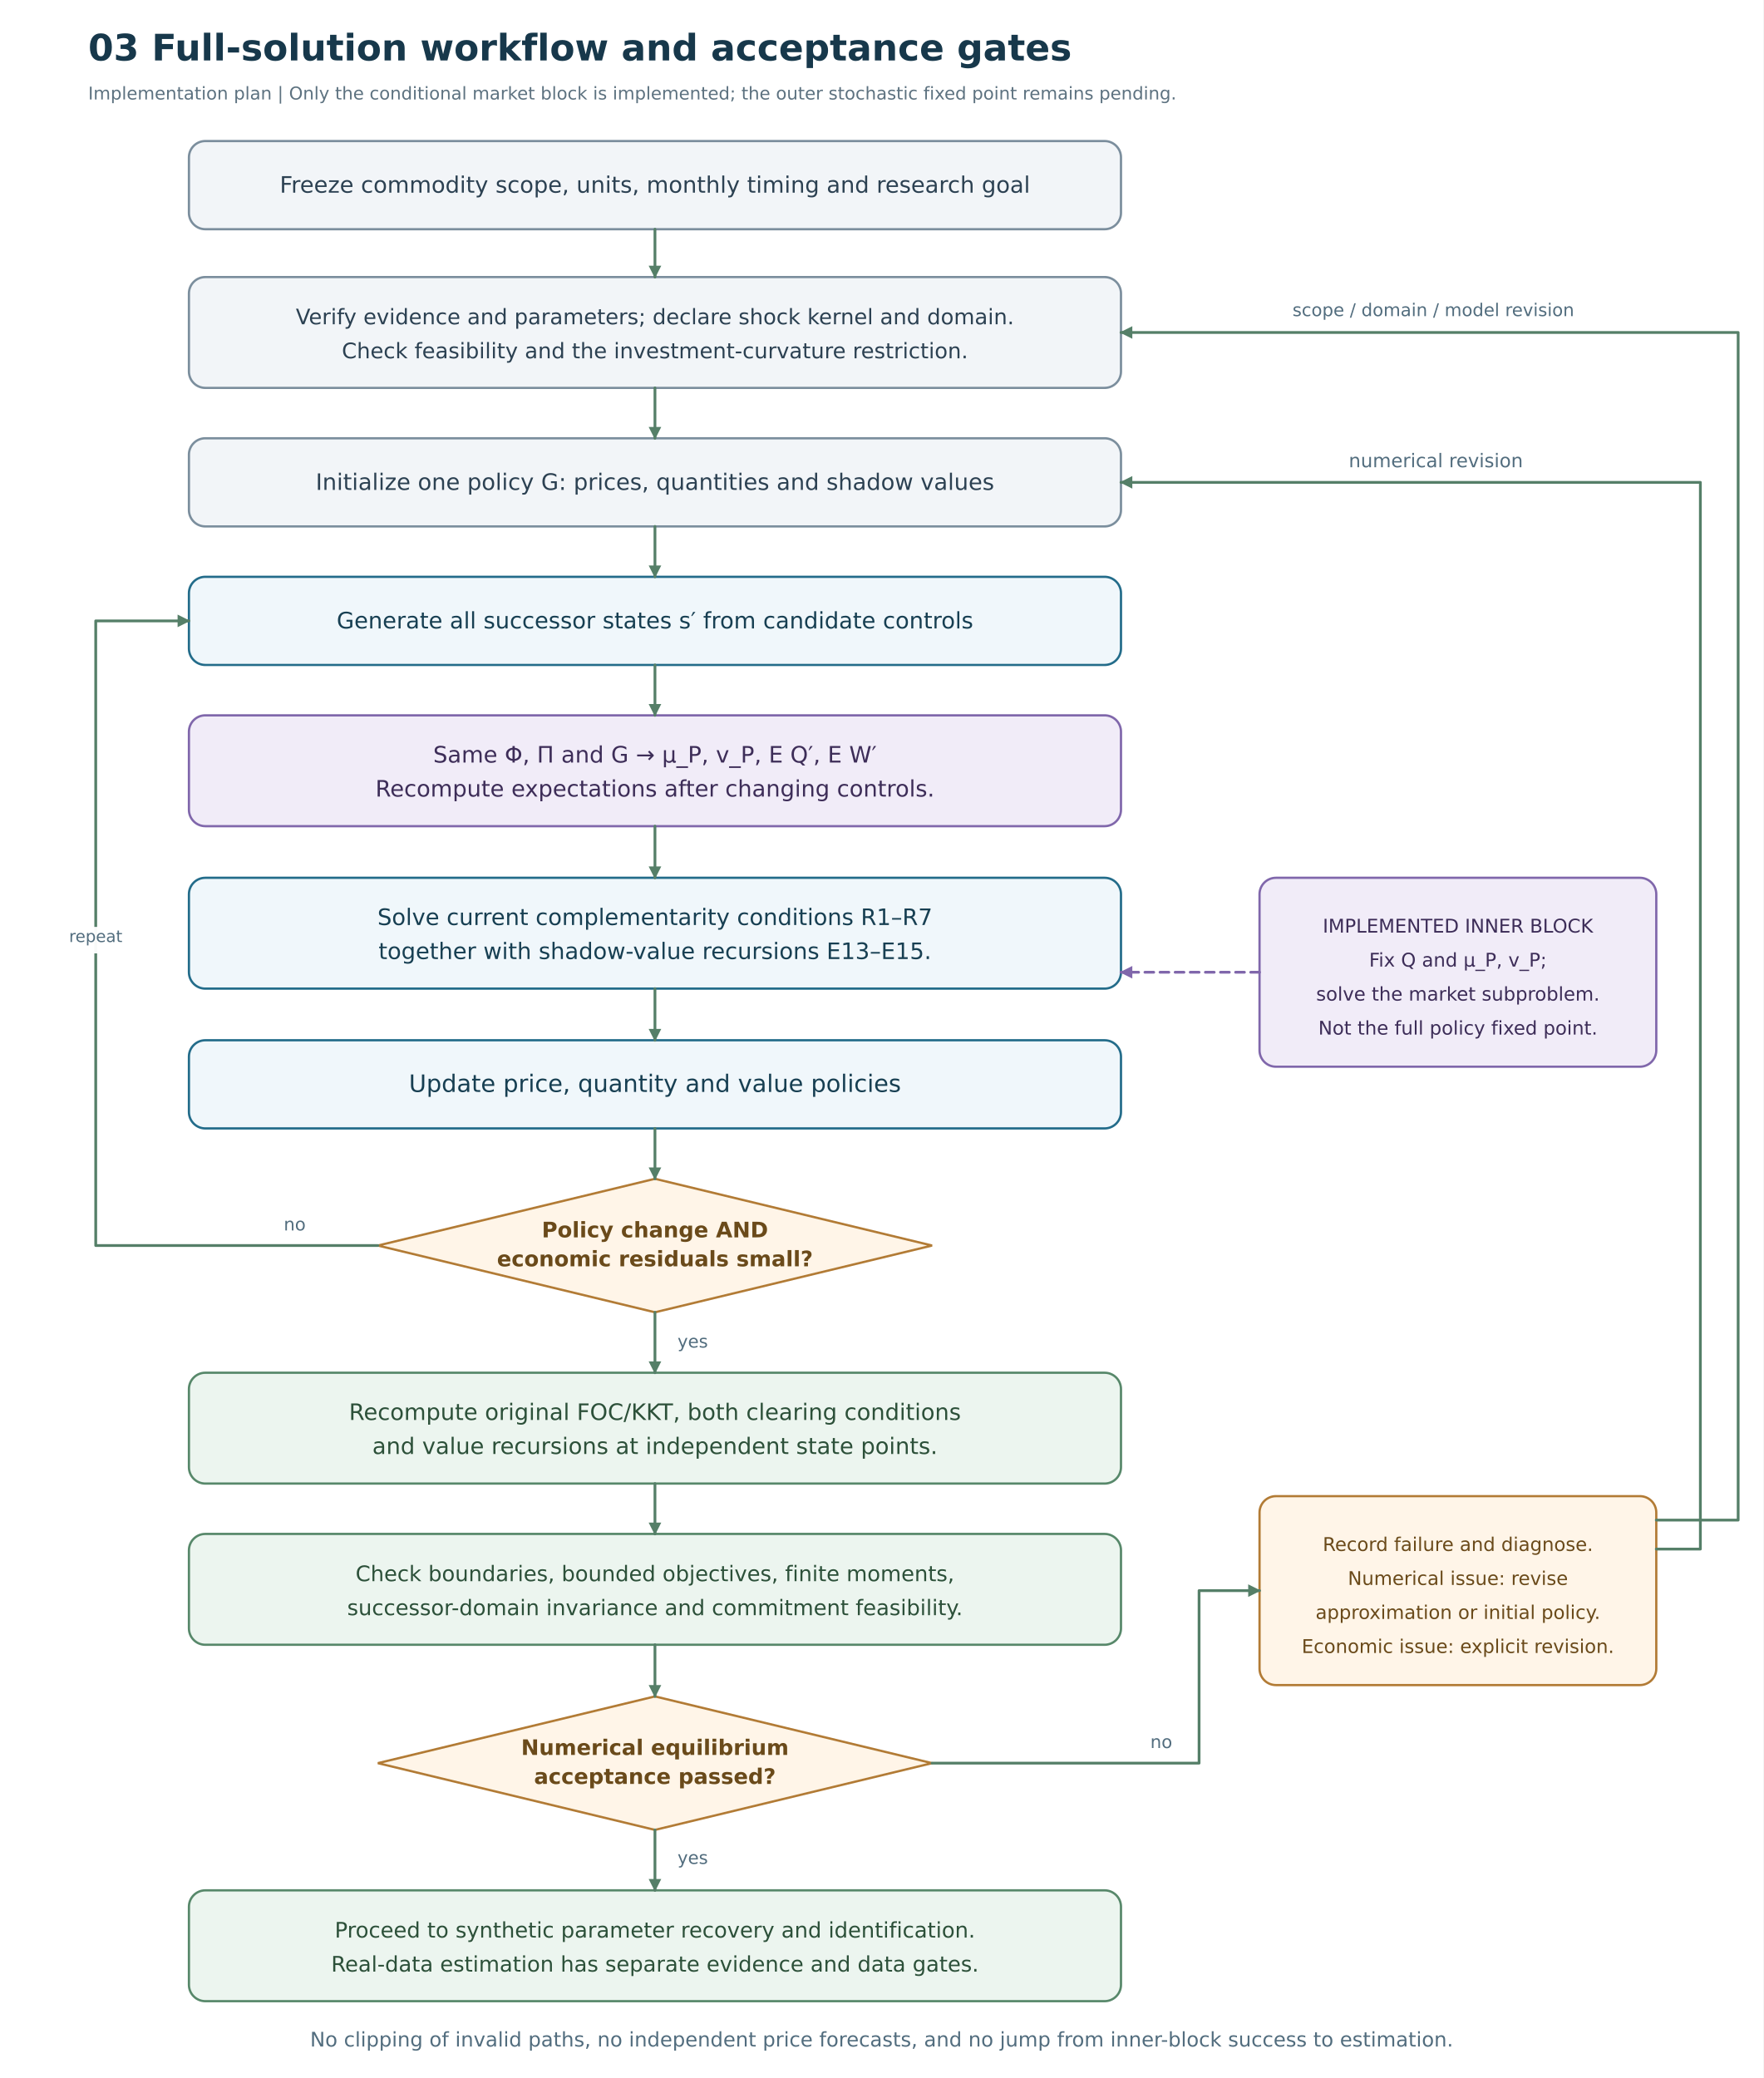
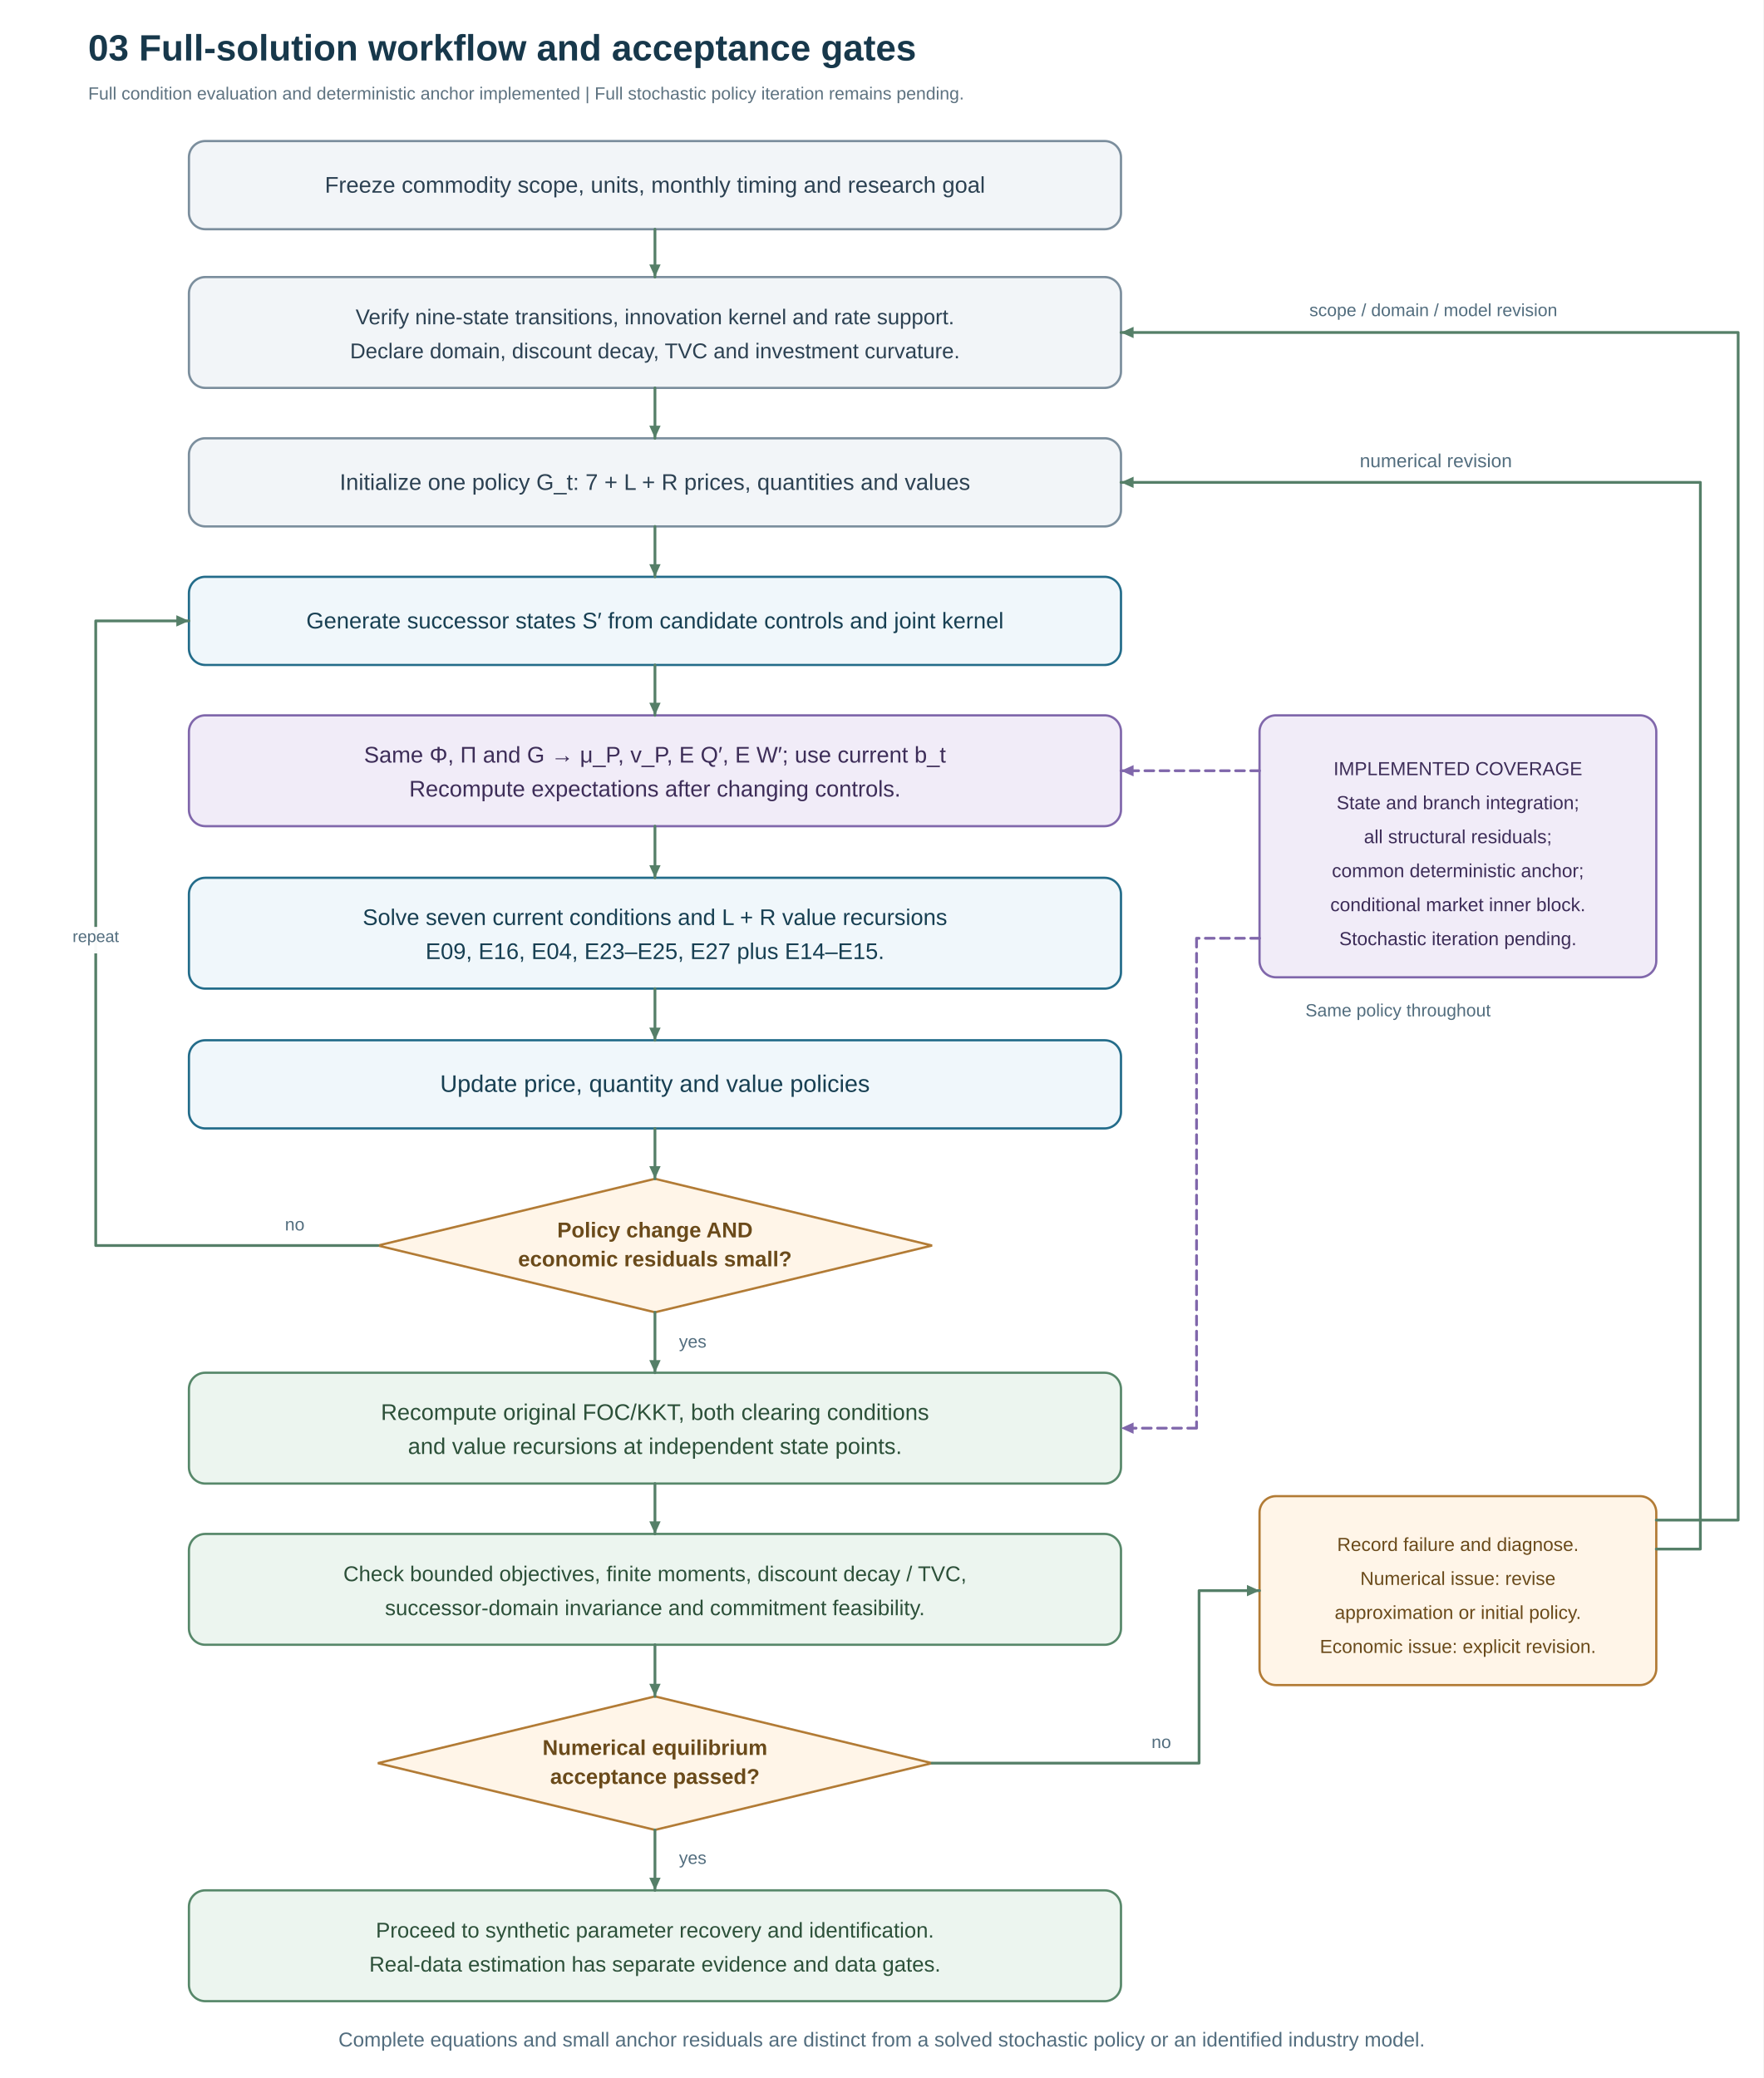
<svg xmlns="http://www.w3.org/2000/svg" width="1400" height="1650" viewBox="0 0 1400 1650" role="img">
  <defs>
    <marker id="arrow-ink" markerWidth="10" markerHeight="10" refX="9" refY="5" orient="auto" markerUnits="userSpaceOnUse">
      <path d="M 0 0 L 10 5 L 0 10 z" fill="#344C5C" />
    </marker>
    <marker id="arrow-policy" markerWidth="10" markerHeight="10" refX="9" refY="5" orient="auto" markerUnits="userSpaceOnUse">
      <path d="M 0 0 L 10 5 L 0 10 z" fill="#8067AB" />
    </marker>
    <marker id="arrow-time" markerWidth="10" markerHeight="10" refX="9" refY="5" orient="auto" markerUnits="userSpaceOnUse">
      <path d="M 0 0 L 10 5 L 0 10 z" fill="#557F68" />
    </marker>
  </defs>
  <rect width="1400" height="1650" fill="#FFFFFF" />
-   <g font-family="DejaVu Sans, Arial, sans-serif">
+   <g font-family="Arial">
    <text x="70" y="48" fill="#17384B" font-size="29" text-anchor="start" font-weight="700">03  Full-solution workflow and acceptance gates</text>
-     <text x="70" y="79" fill="#5D7280" font-size="14" text-anchor="start" font-weight="400">Implementation plan | Only the conditional market block is implemented; the outer stochastic fixed point remains pending.</text>
+     <text x="70" y="79" fill="#5D7280" font-size="14" text-anchor="start" font-weight="400">Full condition evaluation and deterministic anchor implemented | Full stochastic policy iteration remains pending.</text>
    <rect x="150" y="112" width="740" height="70" rx="13" fill="#F2F5F8" stroke="#7B8E9D" stroke-width="1.8" />
    <text x="520.0" y="153.0" fill="#2C4152" font-size="18" text-anchor="middle" font-weight="400">Freeze commodity scope, units, monthly timing and research goal</text>
    <rect x="150" y="220" width="740" height="88" rx="13" fill="#F2F5F8" stroke="#7B8E9D" stroke-width="1.8" />
-     <text x="520.0" y="257.5" fill="#2C4152" font-size="17" text-anchor="middle" font-weight="400">Verify evidence and parameters; declare shock kernel and domain.</text>
-     <text x="520.0" y="284.5" fill="#2C4152" font-size="17" text-anchor="middle" font-weight="400">Check feasibility and the investment-curvature restriction.</text>
+     <text x="520.0" y="257.5" fill="#2C4152" font-size="17" text-anchor="middle" font-weight="400">Verify nine-state transitions, innovation kernel and rate support.</text>
+     <text x="520.0" y="284.5" fill="#2C4152" font-size="17" text-anchor="middle" font-weight="400">Declare domain, discount decay, TVC and investment curvature.</text>
    <rect x="150" y="348" width="740" height="70" rx="13" fill="#F2F5F8" stroke="#7B8E9D" stroke-width="1.8" />
-     <text x="520.0" y="389.0" fill="#2C4152" font-size="18" text-anchor="middle" font-weight="400">Initialize one policy G: prices, quantities and shadow values</text>
+     <text x="520.0" y="389.0" fill="#2C4152" font-size="18" text-anchor="middle" font-weight="400">Initialize one policy G_t: 7 + L + R prices, quantities and values</text>
    <rect x="150" y="458" width="740" height="70" rx="13" fill="#F0F7FB" stroke="#236C8A" stroke-width="1.8" />
-     <text x="520.0" y="499.0" fill="#173F52" font-size="18" text-anchor="middle" font-weight="400">Generate all successor states s′ from candidate controls</text>
+     <text x="520.0" y="499.0" fill="#173F52" font-size="18" text-anchor="middle" font-weight="400">Generate successor states S′ from candidate controls and joint kernel</text>
    <rect x="150" y="568" width="740" height="88" rx="13" fill="#F1ECF8" stroke="#8067AB" stroke-width="1.8" />
-     <text x="520.0" y="605.5" fill="#3D2D58" font-size="18" text-anchor="middle" font-weight="400">Same Φ, Π and G → μ_P, v_P, E Q′, E W′</text>
+     <text x="520.0" y="605.5" fill="#3D2D58" font-size="18" text-anchor="middle" font-weight="400">Same Φ, Π and G → μ_P, v_P, E Q′, E W′; use current b_t</text>
    <text x="520.0" y="632.5" fill="#3D2D58" font-size="18" text-anchor="middle" font-weight="400">Recompute expectations after changing controls.</text>
    <rect x="150" y="697" width="740" height="88" rx="13" fill="#F0F7FB" stroke="#236C8A" stroke-width="1.8" />
-     <text x="520.0" y="734.5" fill="#173F52" font-size="18" text-anchor="middle" font-weight="400">Solve current complementarity conditions R1–R7</text>
-     <text x="520.0" y="761.5" fill="#173F52" font-size="18" text-anchor="middle" font-weight="400">together with shadow-value recursions E13–E15.</text>
+     <text x="520.0" y="734.5" fill="#173F52" font-size="18" text-anchor="middle" font-weight="400">Solve seven current conditions and L + R value recursions</text>
+     <text x="520.0" y="761.5" fill="#173F52" font-size="18" text-anchor="middle" font-weight="400">E09, E16, E04, E23–E25, E27 plus E14–E15.</text>
    <rect x="150" y="826" width="740" height="70" rx="13" fill="#F0F7FB" stroke="#236C8A" stroke-width="1.8" />
    <text x="520.0" y="867.0" fill="#173F52" font-size="19" text-anchor="middle" font-weight="400">Update price, quantity and value policies</text>
    <polygon points="520.0,936 740,989.0 520.0,1042 300,989.0" fill="#FFF5E8" stroke="#B27B35" stroke-width="1.8" />
    <text x="520.0" y="982.5" fill="#6A4A1A" font-size="17" text-anchor="middle" font-weight="700">Policy change AND</text>
    <text x="520.0" y="1005.5" fill="#6A4A1A" font-size="17" text-anchor="middle" font-weight="700">economic residuals small?</text>
    <rect x="150" y="1090" width="740" height="88" rx="13" fill="#ECF5EF" stroke="#57886A" stroke-width="1.8" />
    <text x="520.0" y="1127.5" fill="#2C5039" font-size="18" text-anchor="middle" font-weight="400">Recompute original FOC/KKT, both clearing conditions</text>
    <text x="520.0" y="1154.5" fill="#2C5039" font-size="18" text-anchor="middle" font-weight="400">and value recursions at independent state points.</text>
    <rect x="150" y="1218" width="740" height="88" rx="13" fill="#ECF5EF" stroke="#57886A" stroke-width="1.8" />
-     <text x="520.0" y="1255.5" fill="#2C5039" font-size="17" text-anchor="middle" font-weight="400">Check boundaries, bounded objectives, finite moments,</text>
+     <text x="520.0" y="1255.5" fill="#2C5039" font-size="17" text-anchor="middle" font-weight="400">Check bounded objectives, finite moments, discount decay / TVC,</text>
    <text x="520.0" y="1282.5" fill="#2C5039" font-size="17" text-anchor="middle" font-weight="400">successor-domain invariance and commitment feasibility.</text>
    <polygon points="520.0,1347 740,1400.0 520.0,1453 300,1400.0" fill="#FFF5E8" stroke="#B27B35" stroke-width="1.8" />
    <text x="520.0" y="1393.5" fill="#6A4A1A" font-size="17" text-anchor="middle" font-weight="700">Numerical equilibrium</text>
    <text x="520.0" y="1416.5" fill="#6A4A1A" font-size="17" text-anchor="middle" font-weight="700">acceptance passed?</text>
    <rect x="150" y="1501" width="740" height="88" rx="13" fill="#ECF5EF" stroke="#57886A" stroke-width="1.8" />
    <text x="520.0" y="1538.5" fill="#2C5039" font-size="17" text-anchor="middle" font-weight="400">Proceed to synthetic parameter recovery and identification.</text>
    <text x="520.0" y="1565.5" fill="#2C5039" font-size="17" text-anchor="middle" font-weight="400">Real-data estimation has separate evidence and data gates.</text>
-     <path d="M 520 182 L 520 220" fill="none" stroke="#557F68" stroke-width="2.2" stroke-linecap="round" stroke-linejoin="round" marker-end="url(#arrow-time)" />
-     <path d="M 520 308 L 520 348" fill="none" stroke="#557F68" stroke-width="2.2" stroke-linecap="round" stroke-linejoin="round" marker-end="url(#arrow-time)" />
-     <path d="M 520 418 L 520 458" fill="none" stroke="#557F68" stroke-width="2.2" stroke-linecap="round" stroke-linejoin="round" marker-end="url(#arrow-time)" />
-     <path d="M 520 528 L 520 568" fill="none" stroke="#557F68" stroke-width="2.2" stroke-linecap="round" stroke-linejoin="round" marker-end="url(#arrow-time)" />
-     <path d="M 520 656 L 520 697" fill="none" stroke="#557F68" stroke-width="2.2" stroke-linecap="round" stroke-linejoin="round" marker-end="url(#arrow-time)" />
-     <path d="M 520 785 L 520 826" fill="none" stroke="#557F68" stroke-width="2.2" stroke-linecap="round" stroke-linejoin="round" marker-end="url(#arrow-time)" />
-     <path d="M 520 896 L 520 936" fill="none" stroke="#557F68" stroke-width="2.2" stroke-linecap="round" stroke-linejoin="round" marker-end="url(#arrow-time)" />
-     <path d="M 520 1042 L 520 1090" fill="none" stroke="#557F68" stroke-width="2.2" stroke-linecap="round" stroke-linejoin="round" marker-end="url(#arrow-time)" />
-     <path d="M 520 1178 L 520 1218" fill="none" stroke="#557F68" stroke-width="2.2" stroke-linecap="round" stroke-linejoin="round" marker-end="url(#arrow-time)" />
-     <path d="M 520 1306 L 520 1347" fill="none" stroke="#557F68" stroke-width="2.2" stroke-linecap="round" stroke-linejoin="round" marker-end="url(#arrow-time)" />
-     <path d="M 520 1453 L 520 1501" fill="none" stroke="#557F68" stroke-width="2.2" stroke-linecap="round" stroke-linejoin="round" marker-end="url(#arrow-time)" />
+     <path d="M 520 182 L 520 220" fill="none" stroke="#557F68" stroke-width="2.2" stroke-linecap="round" stroke-linejoin="round" />
+     <polygon points="520.000,220.000 515.500,210.000 524.500,210.000" fill="#557F68" />
+     <path d="M 520 308 L 520 348" fill="none" stroke="#557F68" stroke-width="2.2" stroke-linecap="round" stroke-linejoin="round" />
+     <polygon points="520.000,348.000 515.500,338.000 524.500,338.000" fill="#557F68" />
+     <path d="M 520 418 L 520 458" fill="none" stroke="#557F68" stroke-width="2.2" stroke-linecap="round" stroke-linejoin="round" />
+     <polygon points="520.000,458.000 515.500,448.000 524.500,448.000" fill="#557F68" />
+     <path d="M 520 528 L 520 568" fill="none" stroke="#557F68" stroke-width="2.2" stroke-linecap="round" stroke-linejoin="round" />
+     <polygon points="520.000,568.000 515.500,558.000 524.500,558.000" fill="#557F68" />
+     <path d="M 520 656 L 520 697" fill="none" stroke="#557F68" stroke-width="2.2" stroke-linecap="round" stroke-linejoin="round" />
+     <polygon points="520.000,697.000 515.500,687.000 524.500,687.000" fill="#557F68" />
+     <path d="M 520 785 L 520 826" fill="none" stroke="#557F68" stroke-width="2.2" stroke-linecap="round" stroke-linejoin="round" />
+     <polygon points="520.000,826.000 515.500,816.000 524.500,816.000" fill="#557F68" />
+     <path d="M 520 896 L 520 936" fill="none" stroke="#557F68" stroke-width="2.2" stroke-linecap="round" stroke-linejoin="round" />
+     <polygon points="520.000,936.000 515.500,926.000 524.500,926.000" fill="#557F68" />
+     <path d="M 520 1042 L 520 1090" fill="none" stroke="#557F68" stroke-width="2.2" stroke-linecap="round" stroke-linejoin="round" />
+     <polygon points="520.000,1090.000 515.500,1080.000 524.500,1080.000" fill="#557F68" />
+     <path d="M 520 1178 L 520 1218" fill="none" stroke="#557F68" stroke-width="2.2" stroke-linecap="round" stroke-linejoin="round" />
+     <polygon points="520.000,1218.000 515.500,1208.000 524.500,1208.000" fill="#557F68" />
+     <path d="M 520 1306 L 520 1347" fill="none" stroke="#557F68" stroke-width="2.2" stroke-linecap="round" stroke-linejoin="round" />
+     <polygon points="520.000,1347.000 515.500,1337.000 524.500,1337.000" fill="#557F68" />
+     <path d="M 520 1453 L 520 1501" fill="none" stroke="#557F68" stroke-width="2.2" stroke-linecap="round" stroke-linejoin="round" />
+     <polygon points="520.000,1501.000 515.500,1491.000 524.500,1491.000" fill="#557F68" />
    <rect x="529.0" y="1057" width="42" height="22" rx="4" fill="#FFFFFF" fill-opacity="0.96" />
    <text x="550" y="1070" fill="#526D7E" font-size="14" text-anchor="middle" font-weight="400">yes</text>
    <rect x="529.0" y="1467" width="42" height="22" rx="4" fill="#FFFFFF" fill-opacity="0.96" />
    <text x="550" y="1480" fill="#526D7E" font-size="14" text-anchor="middle" font-weight="400">yes</text>
-     <path d="M 300 989 L 76 989 L 76 493 L 150 493" fill="none" stroke="#557F68" stroke-width="2.2" stroke-linecap="round" stroke-linejoin="round" marker-end="url(#arrow-time)" />
+     <path d="M 300 989 L 76 989 L 76 493 L 150 493" fill="none" stroke="#557F68" stroke-width="2.2" stroke-linecap="round" stroke-linejoin="round" />
+     <polygon points="150.000,493.000 140.000,497.500 140.000,488.500" fill="#557F68" />
    <rect x="213.0" y="964" width="42" height="22" rx="4" fill="#FFFFFF" fill-opacity="0.96" />
    <text x="234" y="977" fill="#526D7E" font-size="14" text-anchor="middle" font-weight="400">no</text>
    <rect x="45.77" y="736" width="60.46" height="21" rx="4" fill="#FFFFFF" fill-opacity="0.96" />
    <text x="76" y="748" fill="#526D7E" font-size="13" text-anchor="middle" font-weight="400">repeat</text>
-     <rect x="1000" y="697" width="315" height="150" rx="13" fill="#F1ECF8" stroke="#8067AB" stroke-width="1.8" />
-     <text x="1157.5" y="740.5" fill="#3D2D58" font-size="15" text-anchor="middle" font-weight="400">IMPLEMENTED INNER BLOCK</text>
-     <text x="1157.5" y="767.5" fill="#3D2D58" font-size="15" text-anchor="middle" font-weight="400">Fix Q and μ_P, v_P;</text>
-     <text x="1157.5" y="794.5" fill="#3D2D58" font-size="15" text-anchor="middle" font-weight="400">solve the market subproblem.</text>
-     <text x="1157.5" y="821.5" fill="#3D2D58" font-size="15" text-anchor="middle" font-weight="400">Not the full policy fixed point.</text>
-     <path d="M 1000 772 L 890 772" fill="none" stroke="#8067AB" stroke-width="2.2" stroke-linecap="round" stroke-linejoin="round" stroke-dasharray="7 5" marker-end="url(#arrow-policy)" />
+     <rect x="1000" y="568" width="315" height="208" rx="13" fill="#F1ECF8" stroke="#8067AB" stroke-width="1.8" />
+     <text x="1157.5" y="615.5" fill="#3D2D58" font-size="15" text-anchor="middle" font-weight="400">IMPLEMENTED COVERAGE</text>
+     <text x="1157.5" y="642.5" fill="#3D2D58" font-size="15" text-anchor="middle" font-weight="400">State and branch integration;</text>
+     <text x="1157.5" y="669.5" fill="#3D2D58" font-size="15" text-anchor="middle" font-weight="400">all structural residuals;</text>
+     <text x="1157.5" y="696.5" fill="#3D2D58" font-size="15" text-anchor="middle" font-weight="400">common deterministic anchor;</text>
+     <text x="1157.5" y="723.5" fill="#3D2D58" font-size="15" text-anchor="middle" font-weight="400">conditional market inner block.</text>
+     <text x="1157.5" y="750.5" fill="#3D2D58" font-size="15" text-anchor="middle" font-weight="400">Stochastic iteration pending.</text>
+     <path d="M 1000.000 612.000 L 993.000 612.000 M 988.000 612.000 L 981.000 612.000 M 976.000 612.000 L 969.000 612.000 M 964.000 612.000 L 957.000 612.000 M 952.000 612.000 L 945.000 612.000 M 940.000 612.000 L 933.000 612.000 M 928.000 612.000 L 921.000 612.000 M 916.000 612.000 L 909.000 612.000 M 904.000 612.000 L 897.000 612.000 M 892.000 612.000 L 890.000 612.000" fill="none" stroke="#8067AB" stroke-width="2.2" stroke-linecap="round" stroke-linejoin="round" />
+     <polygon points="890.000,612.000 900.000,607.500 900.000,616.500" fill="#8067AB" />
+     <path d="M 1000.000 745.000 L 993.000 745.000 M 988.000 745.000 L 981.000 745.000 M 976.000 745.000 L 969.000 745.000 M 964.000 745.000 L 957.000 745.000 M 952.000 745.000 L 950.000 745.000 M 950.000 745.000 L 950.000 752.000 M 950.000 757.000 L 950.000 764.000 M 950.000 769.000 L 950.000 776.000 M 950.000 781.000 L 950.000 788.000 M 950.000 793.000 L 950.000 800.000 M 950.000 805.000 L 950.000 812.000 M 950.000 817.000 L 950.000 824.000 M 950.000 829.000 L 950.000 836.000 M 950.000 841.000 L 950.000 848.000 M 950.000 853.000 L 950.000 860.000 M 950.000 865.000 L 950.000 872.000 M 950.000 877.000 L 950.000 884.000 M 950.000 889.000 L 950.000 896.000 M 950.000 901.000 L 950.000 908.000 M 950.000 913.000 L 950.000 920.000 M 950.000 925.000 L 950.000 932.000 M 950.000 937.000 L 950.000 944.000 M 950.000 949.000 L 950.000 956.000 M 950.000 961.000 L 950.000 968.000 M 950.000 973.000 L 950.000 980.000 M 950.000 985.000 L 950.000 992.000 M 950.000 997.000 L 950.000 1004.000 M 950.000 1009.000 L 950.000 1016.000 M 950.000 1021.000 L 950.000 1028.000 M 950.000 1033.000 L 950.000 1040.000 M 950.000 1045.000 L 950.000 1052.000 M 950.000 1057.000 L 950.000 1064.000 M 950.000 1069.000 L 950.000 1076.000 M 950.000 1081.000 L 950.000 1088.000 M 950.000 1093.000 L 950.000 1100.000 M 950.000 1105.000 L 950.000 1112.000 M 950.000 1117.000 L 950.000 1124.000 M 950.000 1129.000 L 950.000 1134.000 M 950.000 1134.000 L 943.000 1134.000 M 938.000 1134.000 L 931.000 1134.000 M 926.000 1134.000 L 919.000 1134.000 M 914.000 1134.000 L 907.000 1134.000 M 902.000 1134.000 L 895.000 1134.000" fill="none" stroke="#8067AB" stroke-width="2.2" stroke-linecap="round" stroke-linejoin="round" />
+     <polygon points="890.000,1134.000 900.000,1129.500 900.000,1138.500" fill="#8067AB" />
+     <rect x="1014.22" y="794" width="191.56" height="22" rx="4" fill="#FFFFFF" fill-opacity="0.96" />
+     <text x="1110" y="807" fill="#526D7E" font-size="14" text-anchor="middle" font-weight="400">Same policy throughout</text>
    <rect x="1000" y="1188" width="315" height="150" rx="13" fill="#FFF5E8" stroke="#B27B35" stroke-width="1.8" />
    <text x="1157.5" y="1231.5" fill="#6A4A1A" font-size="15" text-anchor="middle" font-weight="400">Record failure and diagnose.</text>
    <text x="1157.5" y="1258.5" fill="#6A4A1A" font-size="15" text-anchor="middle" font-weight="400">Numerical issue: revise</text>
    <text x="1157.5" y="1285.5" fill="#6A4A1A" font-size="15" text-anchor="middle" font-weight="400">approximation or initial policy.</text>
    <text x="1157.5" y="1312.5" fill="#6A4A1A" font-size="15" text-anchor="middle" font-weight="400">Economic issue: explicit revision.</text>
-     <path d="M 740 1400 L 952 1400 L 952 1263 L 1000 1263" fill="none" stroke="#557F68" stroke-width="2.2" stroke-linecap="round" stroke-linejoin="round" marker-end="url(#arrow-time)" />
+     <path d="M 740 1400 L 952 1400 L 952 1263 L 1000 1263" fill="none" stroke="#557F68" stroke-width="2.2" stroke-linecap="round" stroke-linejoin="round" />
+     <polygon points="1000.000,1263.000 990.000,1267.500 990.000,1258.500" fill="#557F68" />
    <rect x="901.0" y="1375" width="42" height="22" rx="4" fill="#FFFFFF" fill-opacity="0.96" />
    <text x="922" y="1388" fill="#526D7E" font-size="14" text-anchor="middle" font-weight="400">no</text>
-     <path d="M 1315 1230 L 1350 1230 L 1350 383 L 890 383" fill="none" stroke="#557F68" stroke-width="2.2" stroke-linecap="round" stroke-linejoin="round" marker-end="url(#arrow-time)" />
+     <path d="M 1315 1230 L 1350 1230 L 1350 383 L 890 383" fill="none" stroke="#557F68" stroke-width="2.2" stroke-linecap="round" stroke-linejoin="round" />
+     <polygon points="890.000,383.000 900.000,378.500 900.000,387.500" fill="#557F68" />
    <rect x="1055.05" y="357" width="169.9" height="23" rx="4" fill="#FFFFFF" fill-opacity="0.96" />
    <text x="1140" y="371" fill="#526D7E" font-size="15" text-anchor="middle" font-weight="400">numerical revision</text>
-     <path d="M 1315 1207 L 1380 1207 L 1380 264 L 890 264" fill="none" stroke="#557F68" stroke-width="2.2" stroke-linecap="round" stroke-linejoin="round" marker-end="url(#arrow-time)" />
+     <path d="M 1315 1207 L 1380 1207 L 1380 264 L 890 264" fill="none" stroke="#557F68" stroke-width="2.2" stroke-linecap="round" stroke-linejoin="round" />
+     <polygon points="890.000,264.000 900.000,259.500 900.000,268.500" fill="#557F68" />
    <rect x="1006.31" y="238" width="263.38" height="22" rx="4" fill="#FFFFFF" fill-opacity="0.96" />
    <text x="1138" y="251" fill="#526D7E" font-size="14" text-anchor="middle" font-weight="400">scope / domain / model revision</text>
-     <text x="700" y="1625" fill="#526D7E" font-size="16" text-anchor="middle" font-weight="400">No clipping of invalid paths, no independent price forecasts, and no jump from inner-block success to estimation.</text>
+     <text x="700" y="1625" fill="#526D7E" font-size="16" text-anchor="middle" font-weight="400">Complete equations and small anchor residuals are distinct from a solved stochastic policy or an identified industry model.</text>
  </g>
</svg>
